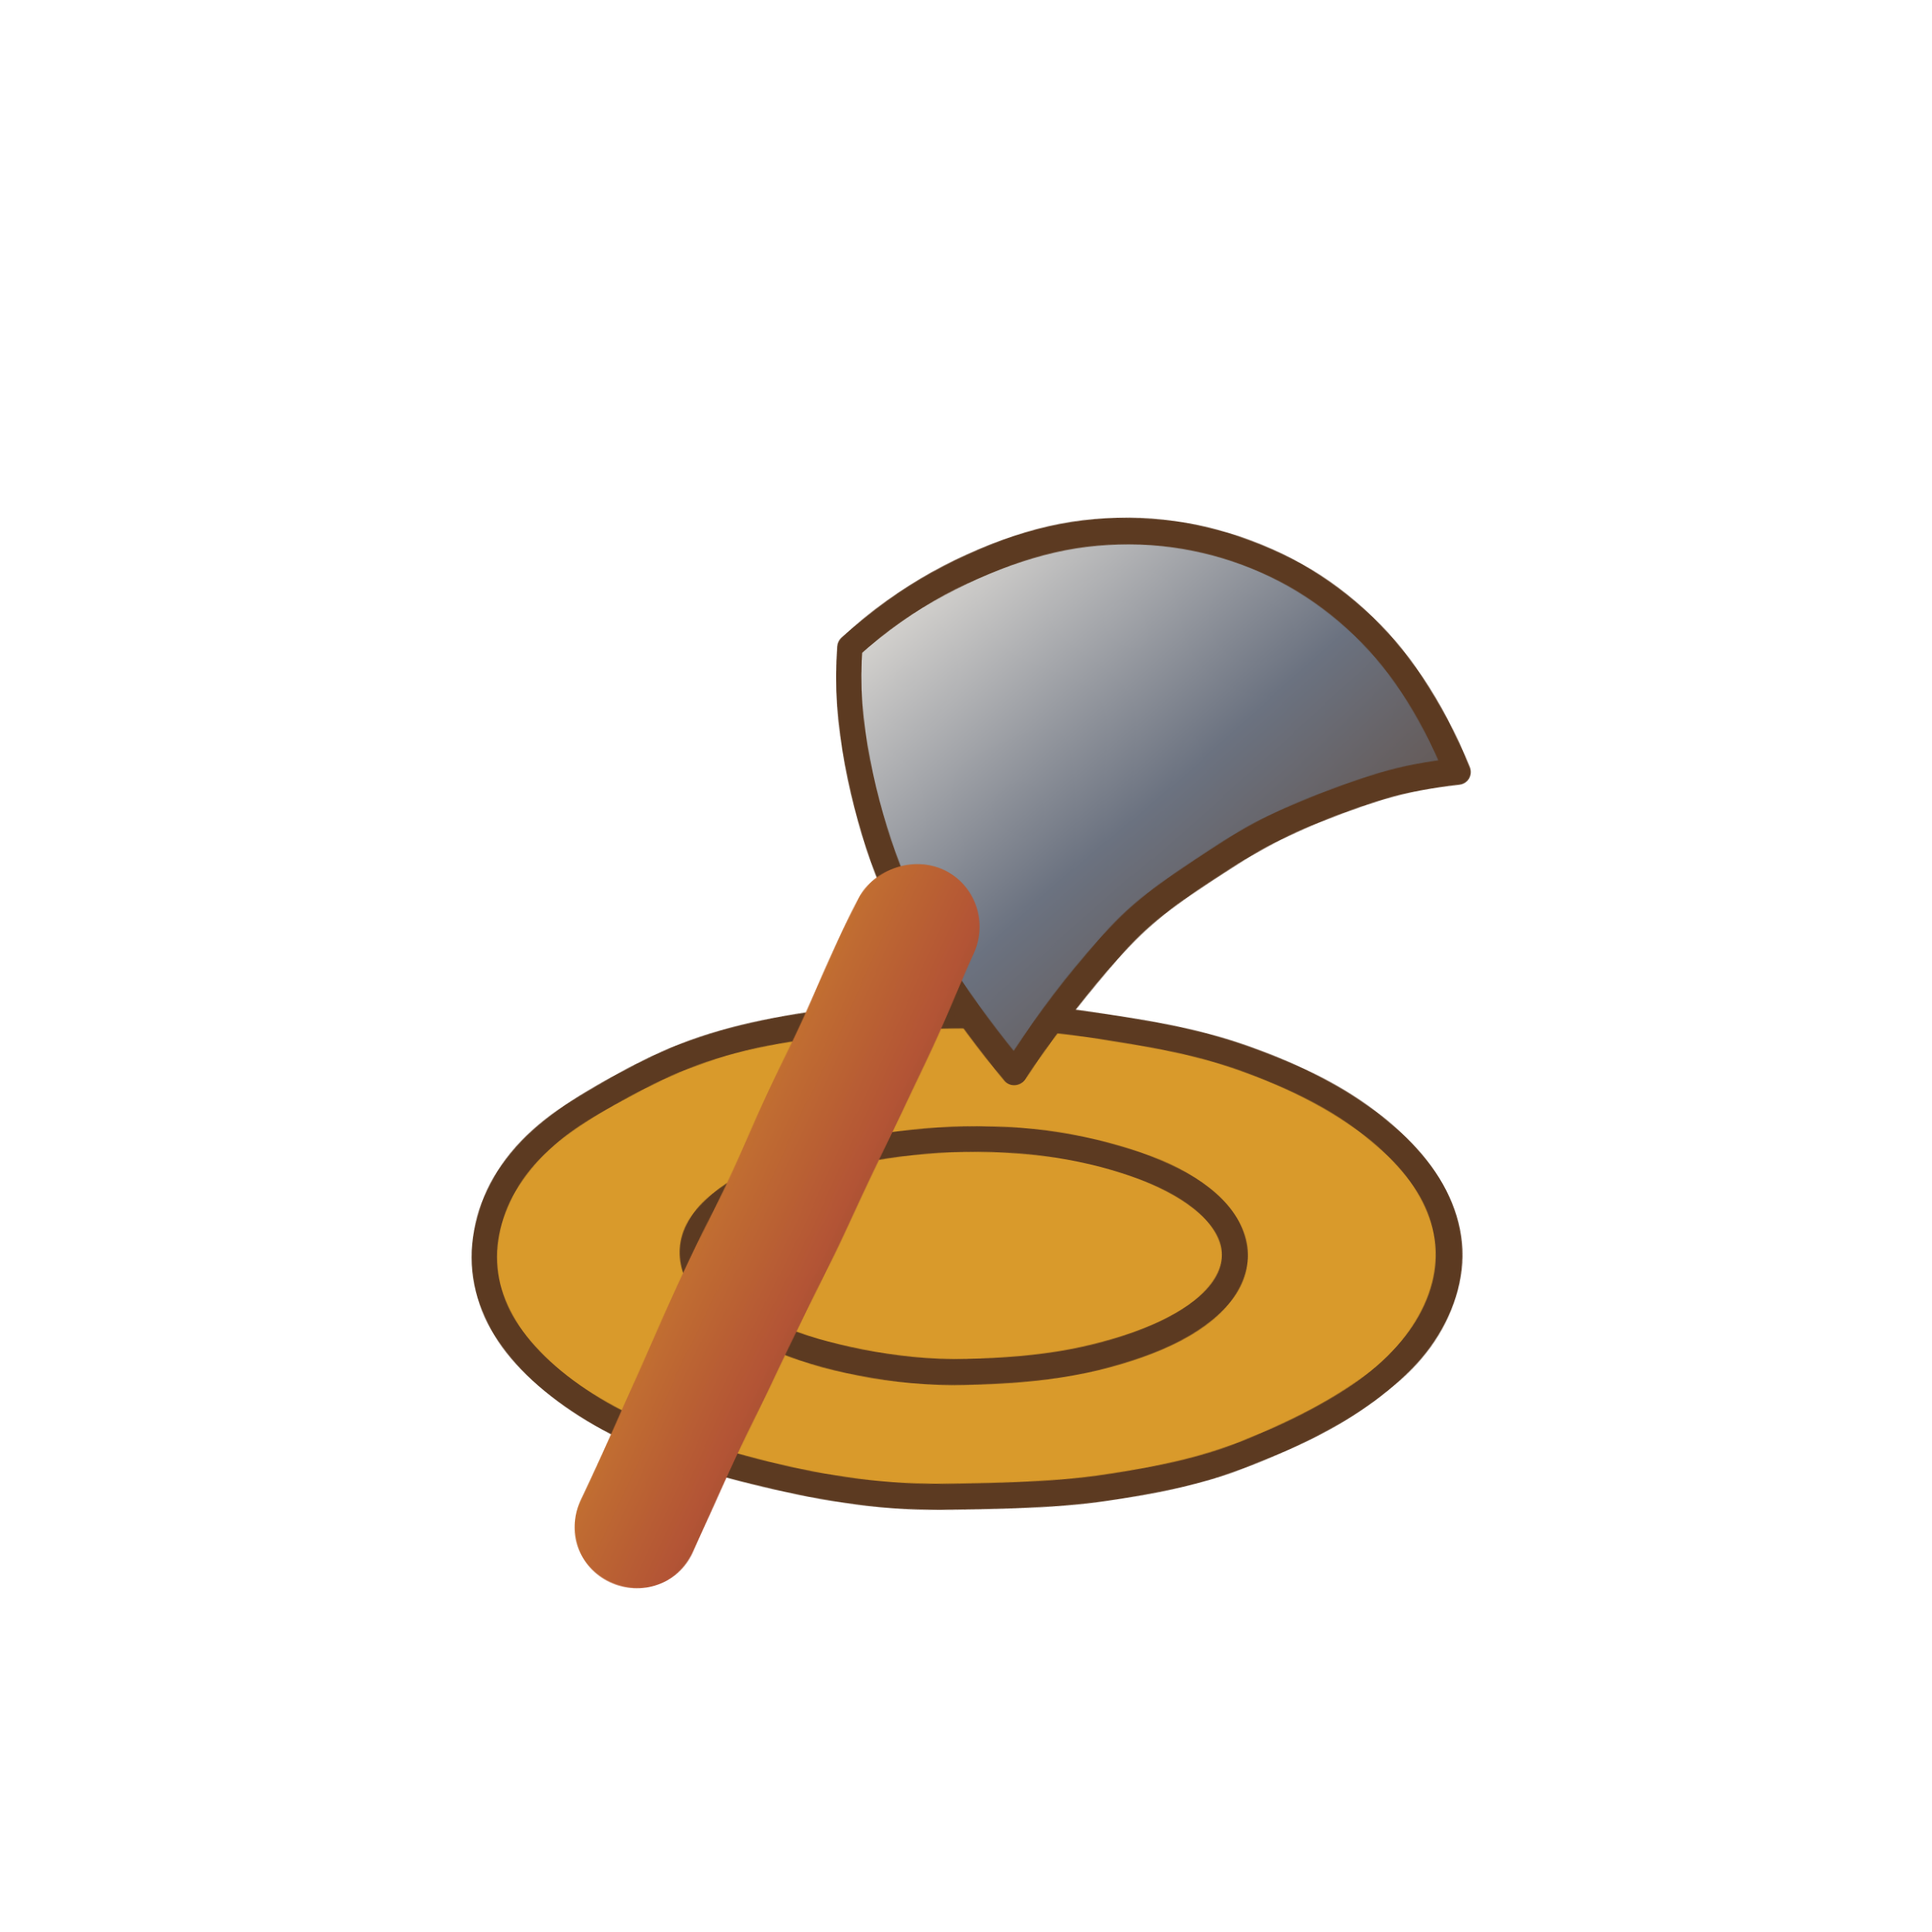
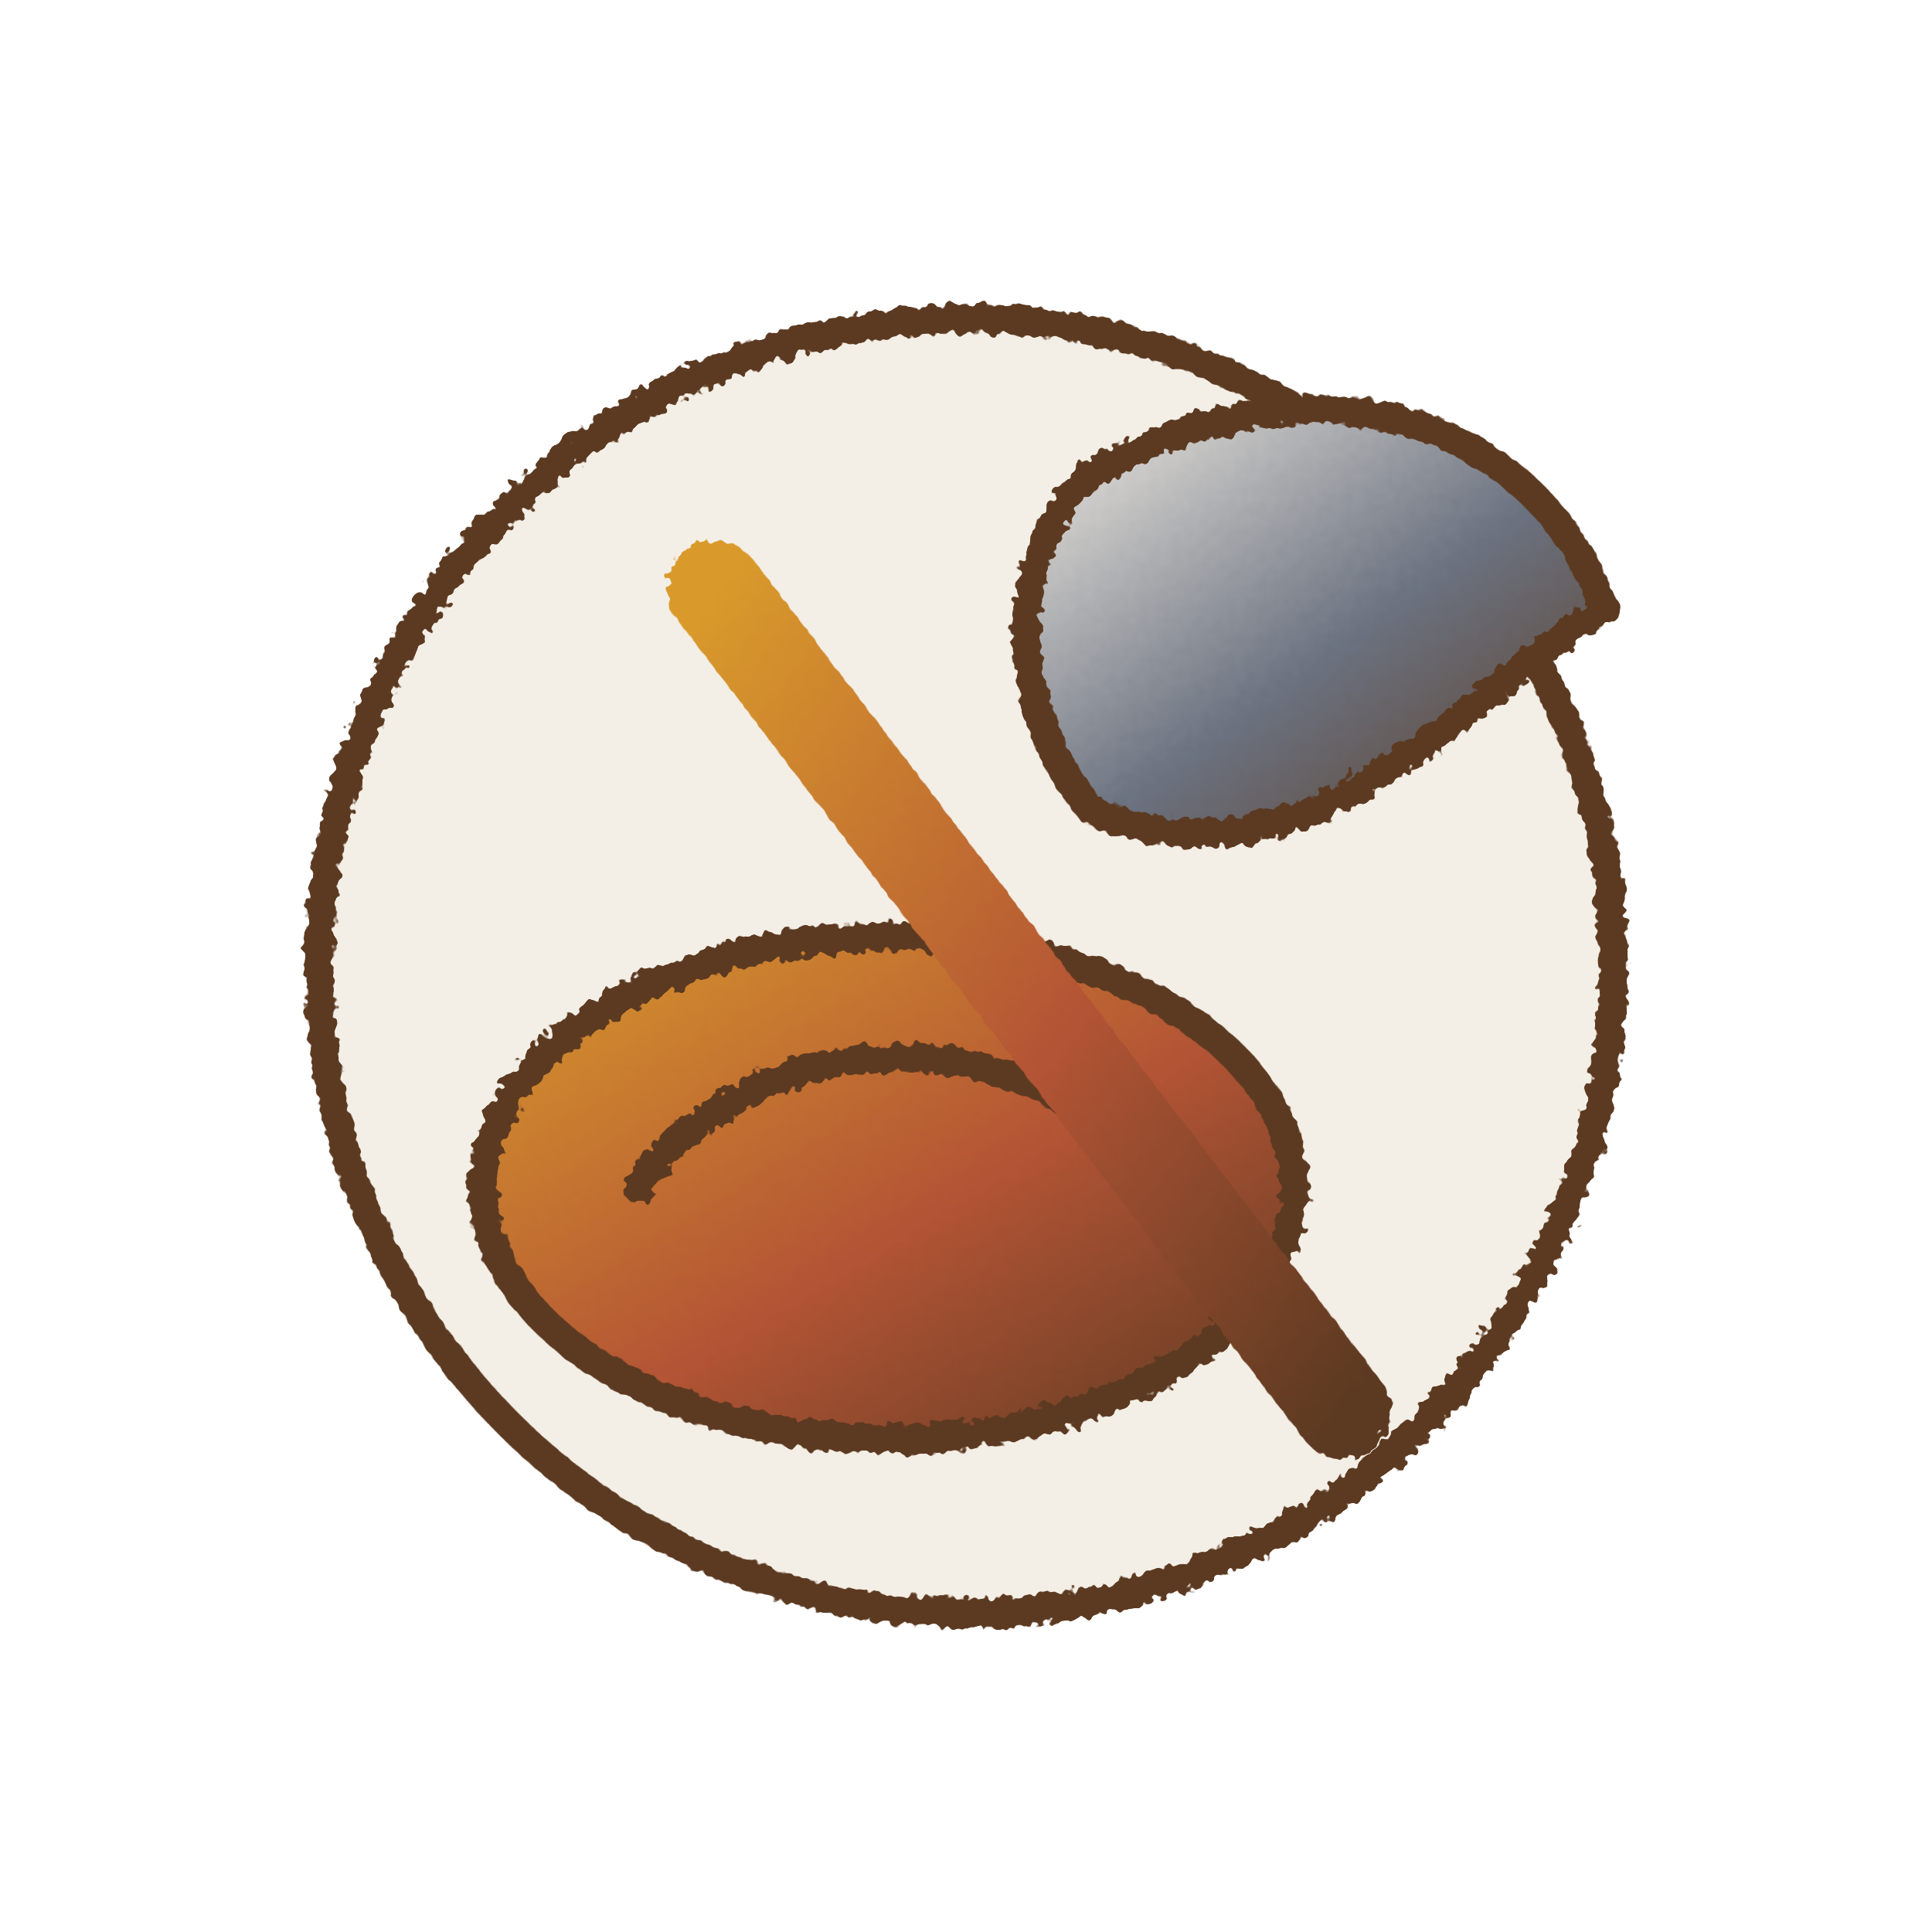
<svg xmlns="http://www.w3.org/2000/svg" viewBox="0 0 200 200" role="img">
  <defs>
-     <filter id="grain">
-       <feTurbulence type="fractalNoise" baseFrequency="0.035" numOctaves="2" seed="26" />
-       <feDisplacementMap in="SourceGraphic" scale="1.2" />
+     <filter id="grain" x="-20%" y="-20%" width="140%" height="140%">
+       <feTurbulence type="fractalNoise" baseFrequency="0.9" numOctaves="2" seed="7" result="noise" />
+       <feDisplacementMap in="SourceGraphic" in2="noise" scale="1.5" />
    </filter>
    <linearGradient id="wood" x1="0" y1="0" x2="1" y2="1">
      <stop offset="0" stop-color="#D99A2B" />
-       <stop offset=".6" stop-color="#B35435" />
+       <stop offset="0.55" stop-color="#B35435" />
      <stop offset="1" stop-color="#5C3A21" />
    </linearGradient>
    <linearGradient id="metal" x1="0" y1="0" x2="1" y2="1">
      <stop offset="0" stop-color="#F4EFE6" />
-       <stop offset=".5" stop-color="#6B7280" />
+       <stop offset="0.55" stop-color="#6B7280" />
      <stop offset="1" stop-color="#5C3A21" />
    </linearGradient>
+     <radialGradient id="ember" cx="50%" cy="50%" r="55%">
+       <stop offset="0" stop-color="#FF6B1A" />
+       <stop offset="0.55" stop-color="#D99A2B" />
+       <stop offset="1" stop-color="#B35435" />
+     </radialGradient>
+     <radialGradient id="paper" cx="45%" cy="35%" r="75%">
+       <stop offset="0" stop-color="#F4EFE6" />
+       <stop offset="1" stop-color="#D99A2B" />
+     </radialGradient>
  </defs>
-   <g filter="url(#grain)" stroke="#5C3A21" stroke-width="2.7" stroke-linecap="round" stroke-linejoin="round">
-     <ellipse cx="100" cy="130" rx="50" ry="25" fill="#D99A2B" />
-     <ellipse cx="100" cy="130" rx="28" ry="12" fill="none" />
-     <path d="M88 67 C112 46 141 54 151 80 C129 83 115 94 105 111 C94 98 87 83 88 67 Z" fill="url(#metal)" />
-     <path d="M95 96 L66 158" fill="none" stroke="url(#wood)" stroke-width="13" />
+   <g filter="url(#grain)" stroke="#5C3A21" stroke-width="3" stroke-linecap="round" stroke-linejoin="round">
+     <circle cx="100" cy="100" r="67" fill="#F4EFE6" />
+     <ellipse cx="92" cy="123" rx="42" ry="26" fill="url(#wood)" />
+     <path d="M66 123 C78 105 108 105 120 123" fill="none" />
+     <path d="M74 61 L139 146" stroke="url(#wood)" stroke-width="10" fill="none" />
+     <path d="M113 49 C138 35 160 45 166 63 C150 73 136 93 113 84 C104 73 104 57 113 49 Z" fill="url(#metal)" />
  </g>
</svg>
